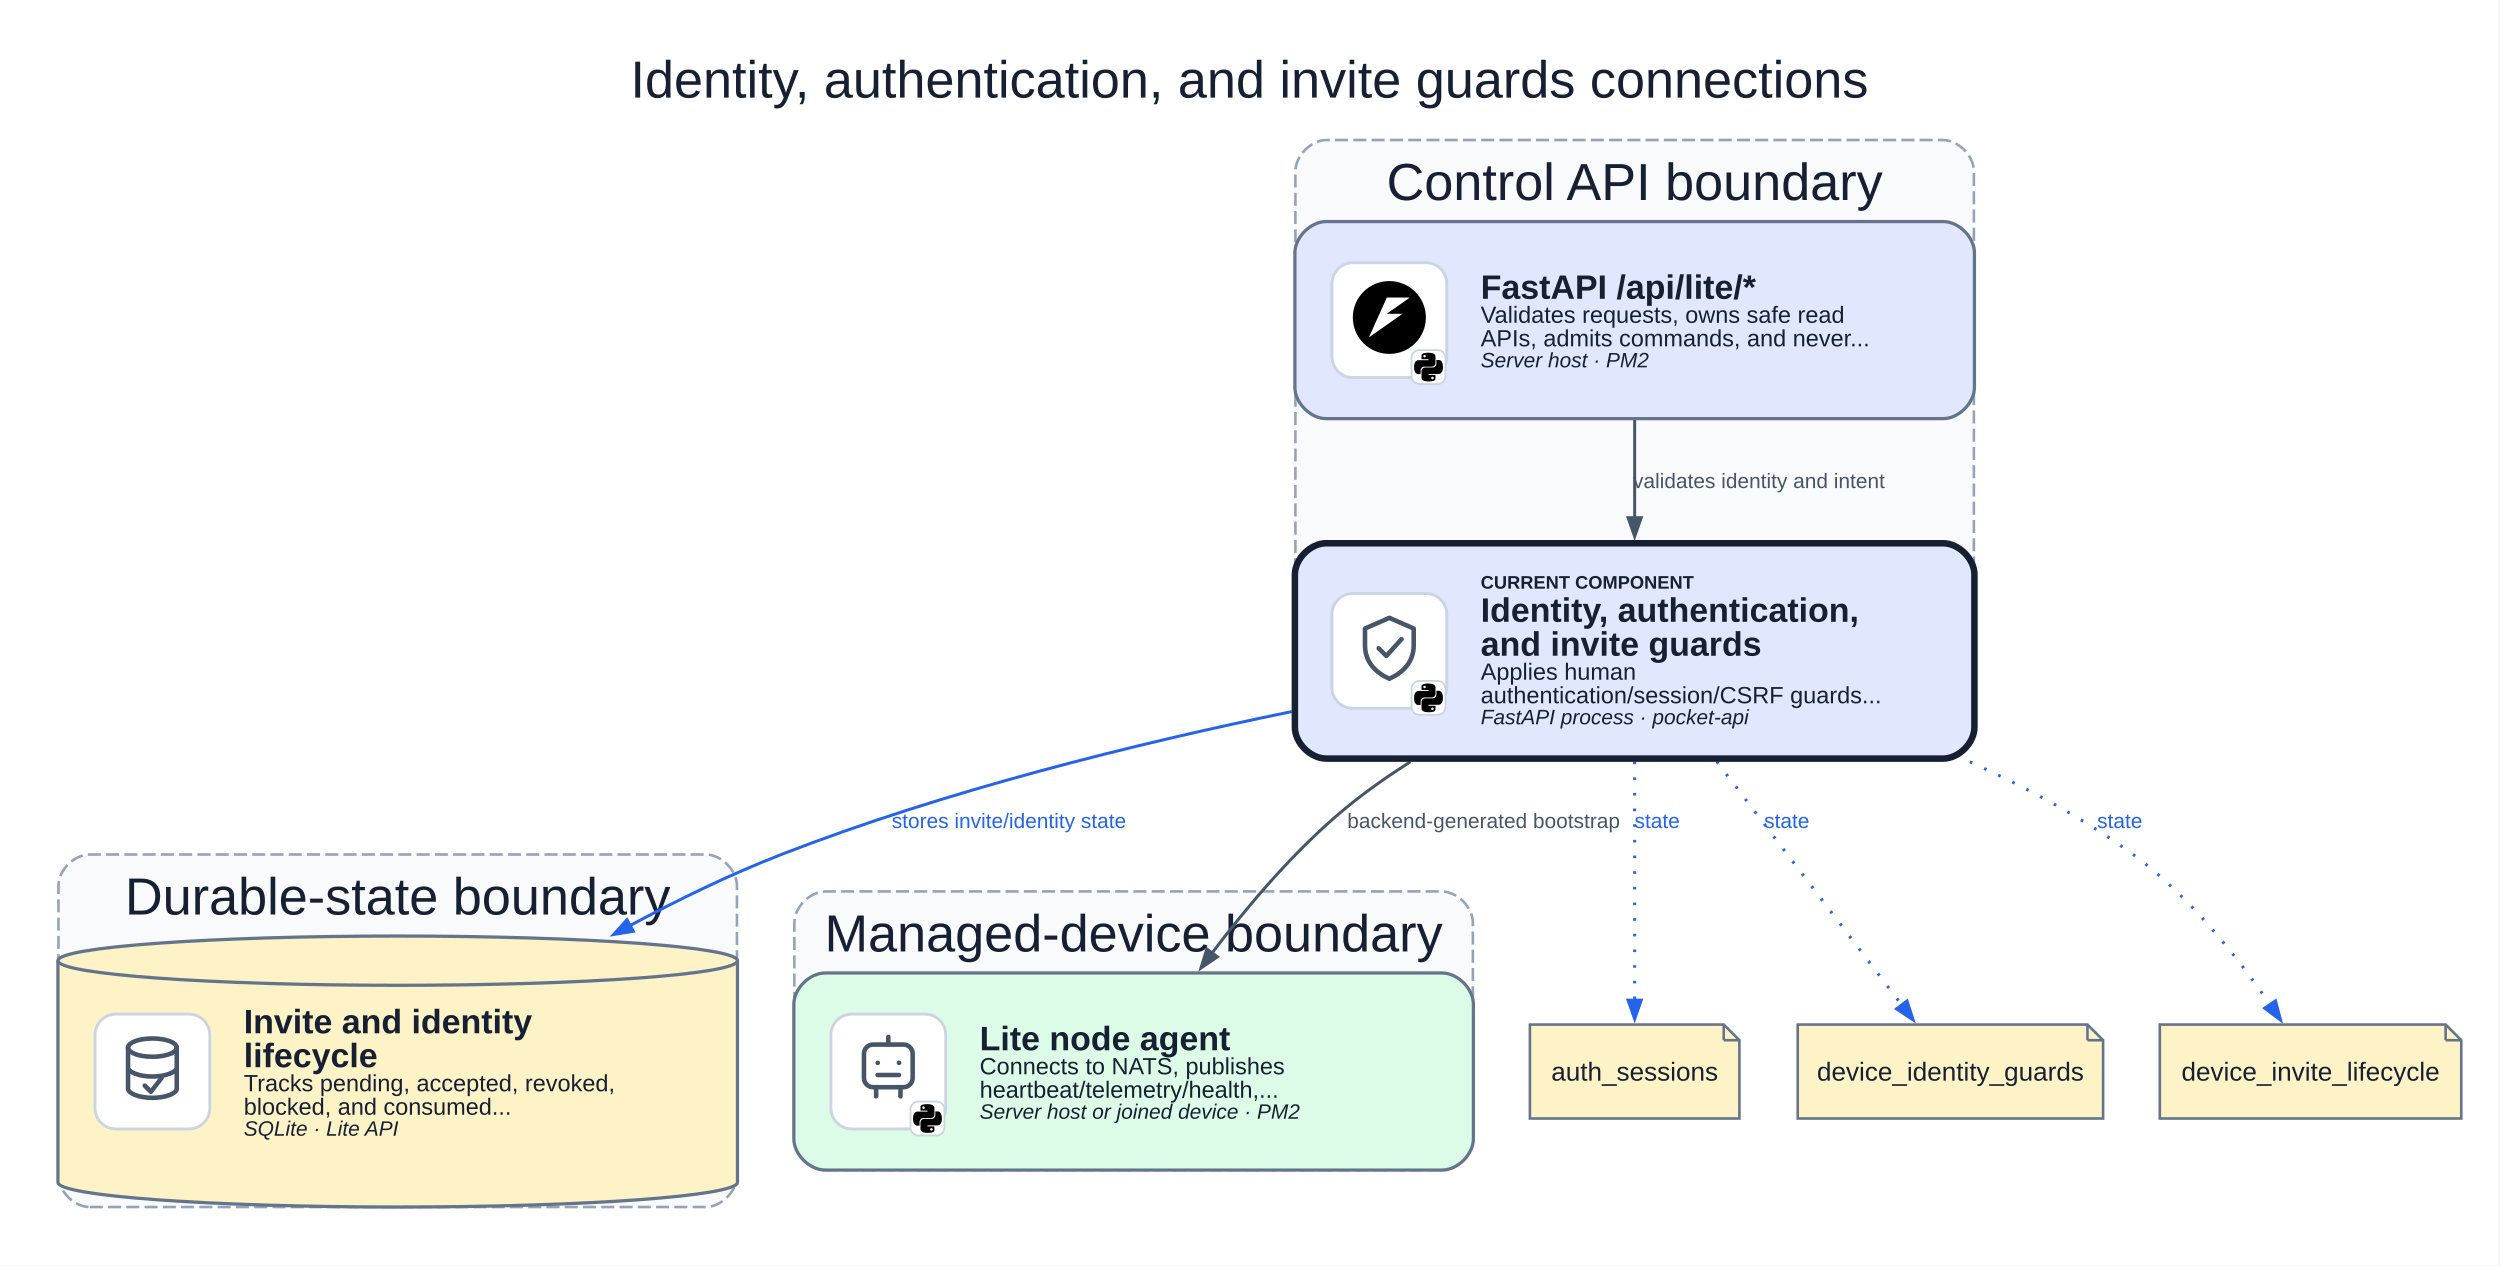
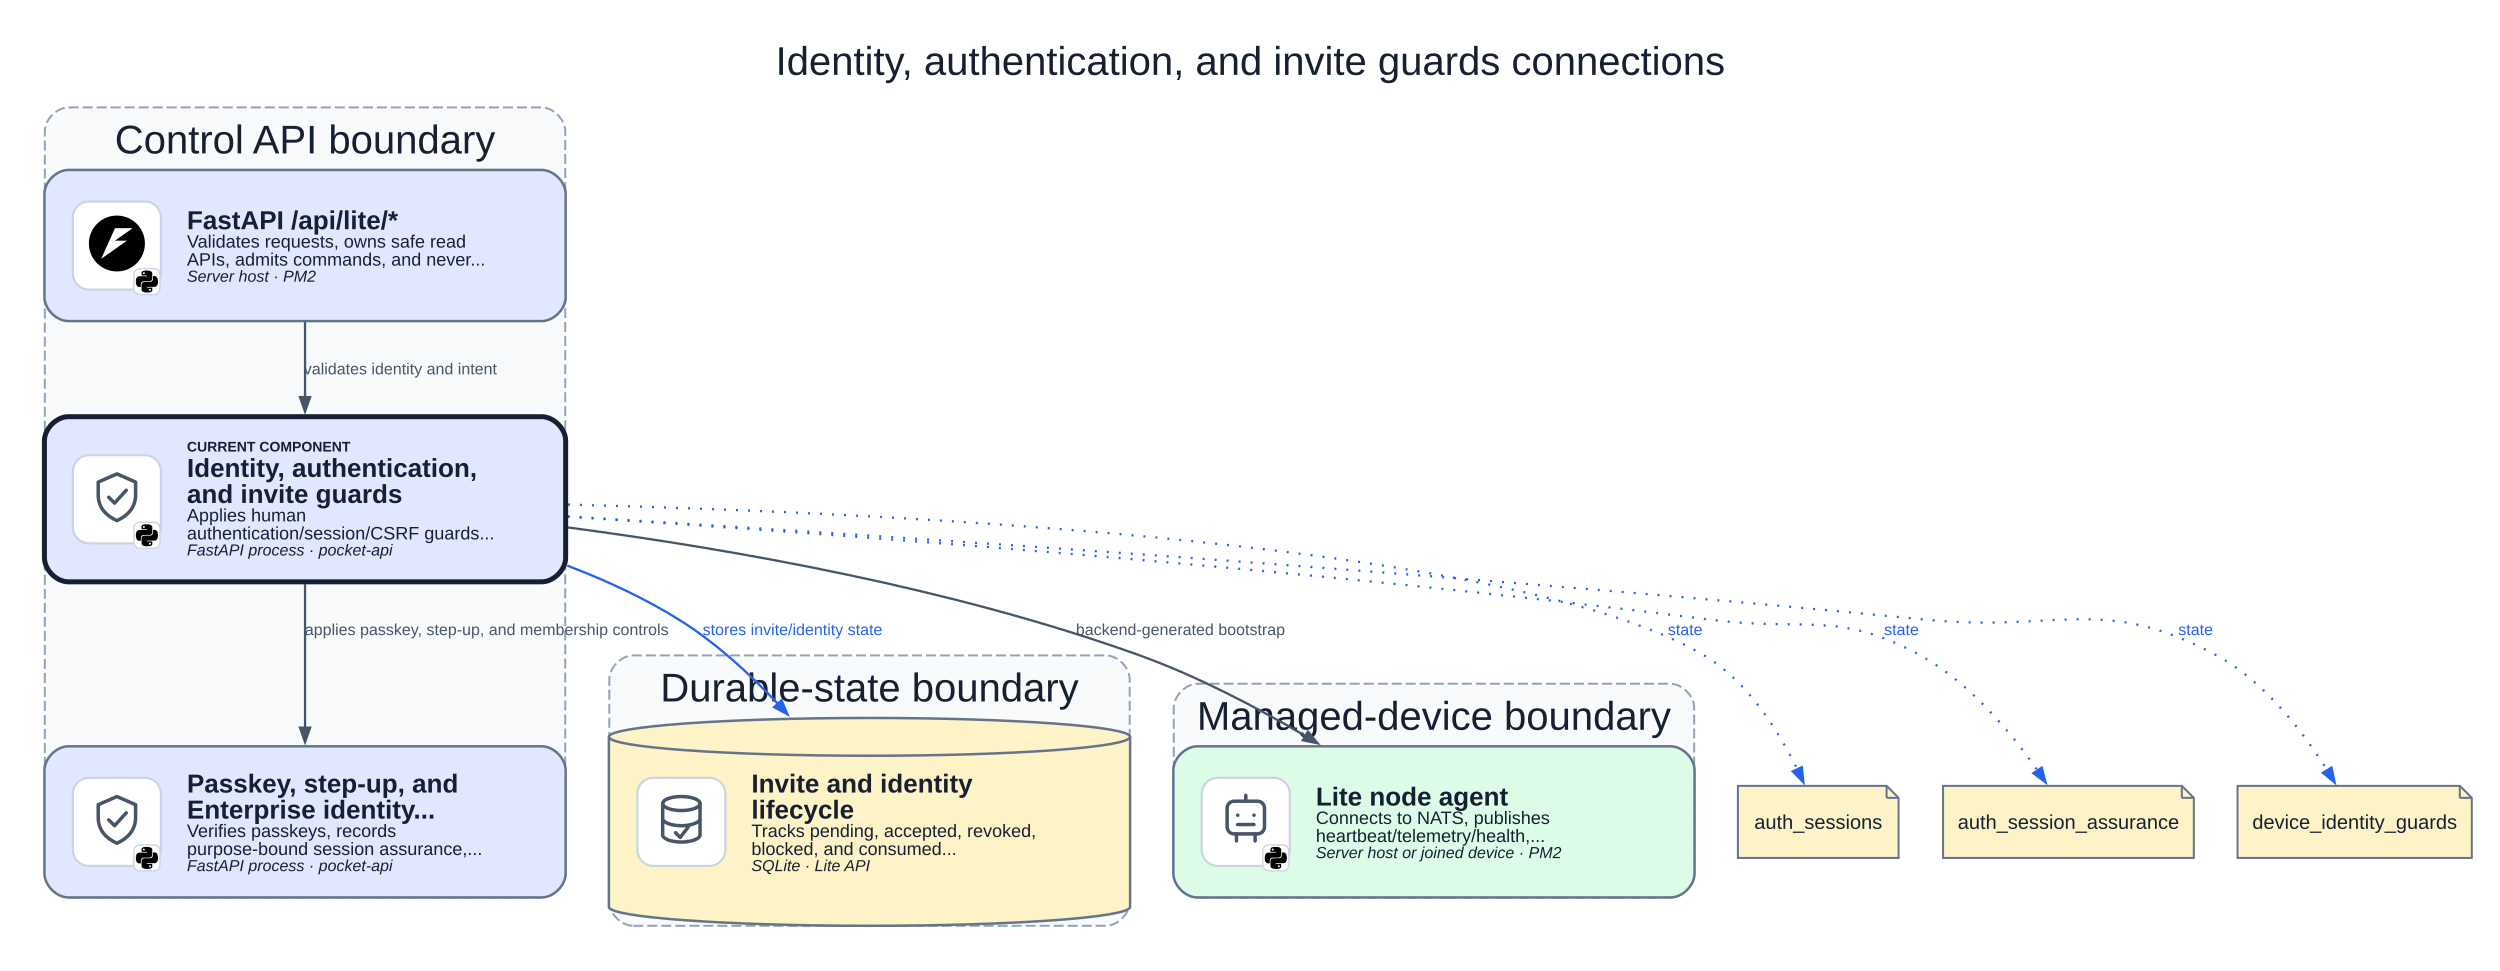
- <svg xmlns="http://www.w3.org/2000/svg" xmlns:xlink="http://www.w3.org/1999/xlink" id="pocketlab-component-api-guards-light" role="img" aria-labelledby="pocketlab-component-api-guards-light-title pocketlab-component-api-guards-light-desc" width="958.00" height="485.00" preserveAspectRatio="xMidYMid meet" focusable="false" viewBox="0.00 0.00 958.00 485.00">
+ <svg xmlns="http://www.w3.org/2000/svg" xmlns:xlink="http://www.w3.org/1999/xlink" id="pocketlab-component-api-guards-light" role="img" aria-labelledby="pocketlab-component-api-guards-light-title pocketlab-component-api-guards-light-desc" width="1249.00" height="485.00" preserveAspectRatio="xMidYMid meet" focusable="false" viewBox="0.00 0.00 1249.00 485.00">
  <defs class="pl-architecture-icon-symbols">
    <symbol id="pl-icon-brand-fastapi" viewBox="0 0 24 24" overflow="visible">
      <path d="M12 .039C5.373.038 0 5.393 0 11.999c-.001 6.607 5.372 11.963 12 11.963 6.628 0 12.001-5.356 12-11.963-0-6.606-5.373-11.96-12-11.96m-.829 5.415h7.55l-7.58 5.328h5.183L5.279 18.544q2.947-6.544 5.892-13.09" />
    </symbol>
    <symbol id="pl-icon-brand-python" viewBox="0 0 24 24" overflow="visible">
      <path d="M14.25.18l.9.2.73.26.59.3.45.32.34.34.25.34.16.33.1.3.04.26.02.2-.01.13V8.5l-.05.63-.13.55-.21.46-.26.38-.3.31-.33.25-.35.19-.35.14-.33.1-.3.07-.26.04-.21.02H8.77l-.69.05-.59.14-.5.22-.41.27-.33.32-.27.35-.2.36-.15.37-.1.35-.07.32-.04.27-.02.21v3.06H3.17l-.21-.03-.28-.07-.32-.12-.35-.18-.36-.26-.36-.36-.35-.46-.32-.59-.28-.73-.21-.88-.14-1.05-.05-1.23.06-1.22.16-1.04.24-.87.32-.71.36-.57.4-.44.42-.33.42-.24.4-.16.36-.1.32-.05.24-.01h.16l.06.01h8.16v-.83H6.18l-.01-2.75-.02-.37.05-.34.11-.31.17-.28.25-.26.31-.23.38-.2.44-.18.51-.15.58-.12.64-.1.71-.06.77-.04.84-.02 1.27.05zm-6.3 1.98l-.23.33-.08.41.08.41.23.34.33.22.41.09.41-.09.33-.22.23-.34.08-.41-.08-.41-.23-.33-.33-.22-.41-.09-.41.09zm13.09 3.95l.28.06.32.12.35.18.36.27.36.35.35.47.32.59.28.73.21.88.14 1.04.05 1.23-.06 1.23-.16 1.04-.24.86-.32.71-.36.57-.4.45-.42.33-.42.24-.4.16-.36.09-.32.05-.24.02-.16-.01h-8.22v.82h5.84l.01 2.76.02.36-.05.34-.11.31-.17.29-.25.25-.31.24-.38.2-.44.17-.51.15-.58.13-.64.09-.71.07-.77.04-.84.01-1.27-.04-1.07-.14-.9-.2-.73-.25-.59-.3-.45-.33-.34-.34-.25-.34-.16-.33-.1-.3-.04-.25-.02-.2.01-.13v-5.34l.05-.64.13-.54.21-.46.26-.38.3-.32.33-.24.35-.2.35-.14.33-.1.3-.06.26-.04.21-.02.13-.01h5.84l.69-.05.59-.14.5-.21.41-.28.33-.32.27-.35.2-.36.15-.36.1-.35.07-.32.04-.28.02-.21V6.07h2.09l.14.01zm-6.47 14.25l-.23.33-.08.41.08.41.23.33.33.23.41.08.41-.08.33-.23.23-.33.08-.41-.08-.41-.23-.33-.33-.23-.41-.08-.41.08z" />
    </symbol>
    <symbol id="pl-icon-semantic-agent" viewBox="0 0 48 48" overflow="visible">
      <g fill="none" stroke="#475569" stroke-width="3" stroke-linecap="round" stroke-linejoin="round">
        <rect x="8" y="8" width="32" height="28" rx="6" />
        <path d="M16 36v6M32 36v6M17 20h.1M31 20h.1M17 28h14M24 8V3" />
      </g>
    </symbol>
    <symbol id="pl-icon-semantic-api-guard" viewBox="0 0 48 48" overflow="visible">
      <g fill="none" stroke="#475569" stroke-width="3" stroke-linecap="round" stroke-linejoin="round">
        <path d="M24 4l16 7v11c0 11-7 18-16 22C15 40 8 33 8 22V11z" />
        <path d="M17 24l5 5 10-11" />
      </g>
    </symbol>
    <symbol id="pl-icon-semantic-durable-state" viewBox="0 0 48 48" overflow="visible">
      <g fill="none" stroke="#475569" stroke-width="3" stroke-linecap="round" stroke-linejoin="round">
        <ellipse cx="24" cy="10" rx="16" ry="6" />
        <path d="M8 10v27c0 3 7 6 16 6s16-3 16-6V10M8 23c0 3 7 6 16 6s16-3 16-6" />
        <path d="M19 35l4 4 7-9" />
      </g>
    </symbol>
  </defs>
  <g id="graph0" class="graph" transform="scale(1 1) rotate(0) translate(14.4 470.53)">
-     <polygon fill="#ffffff" stroke="none" points="-14.4,14.4 -14.4,-470.53 943.16,-470.53 943.16,14.4 -14.4,14.4" />
-     <text xml:space="preserve" text-anchor="middle" x="464.38" y="-433.13" font-family="Arial" font-size="20.00" fill="#172033">Identity, authentication, and invite guards connections</text>
+     <polygon fill="#ffffff" stroke="none" points="-14.4,14.4 -14.4,-470.53 1234.92,-470.53 1234.92,14.4 -14.4,14.4" />
+     <text xml:space="preserve" text-anchor="middle" x="610.26" y="-433.13" font-family="Arial" font-size="20.00" fill="#172033">Identity, authentication, and invite guards connections</text>
    <g id="clust1" class="cluster">
-       <path fill="#f8fafc" stroke="#94a3b8" stroke-dasharray="5,2" d="M494,-179.84C494,-179.84 730,-179.84 730,-179.84 736,-179.84 742,-185.84 742,-191.84 742,-191.84 742,-404.88 742,-404.88 742,-410.88 736,-416.88 730,-416.88 730,-416.88 494,-416.88 494,-416.88 488,-416.88 482,-410.88 482,-404.88 482,-404.88 482,-191.84 482,-191.84 482,-185.84 488,-179.84 494,-179.84" />
-       <text xml:space="preserve" text-anchor="middle" x="612" y="-393.88" font-family="Arial" font-size="20.00" fill="#172033">Control API boundary</text>
+       <path fill="#f8fafc" stroke="#94a3b8" stroke-dasharray="5,2" d="M20,-22.16C20,-22.16 256,-22.16 256,-22.16 262,-22.16 268,-28.16 268,-34.16 268,-34.16 268,-404.88 268,-404.88 268,-410.88 262,-416.88 256,-416.88 256,-416.88 20,-416.88 20,-416.88 14,-416.88 8,-410.88 8,-404.88 8,-404.88 8,-34.16 8,-34.16 8,-28.16 14,-22.16 20,-22.16" />
+       <text xml:space="preserve" text-anchor="middle" x="138" y="-393.88" font-family="Arial" font-size="20.00" fill="#172033">Control API boundary</text>
    </g>
    <g id="clust2" class="cluster">
-       <path fill="#f8fafc" stroke="#94a3b8" stroke-dasharray="5,2" d="M20,-8C20,-8 256,-8 256,-8 262,-8 268,-14 268,-20 268,-20 268,-131.09 268,-131.09 268,-137.09 262,-143.09 256,-143.09 256,-143.09 20,-143.09 20,-143.09 14,-143.09 8,-137.09 8,-131.09 8,-131.09 8,-20 8,-20 8,-14 14,-8 20,-8" />
-       <text xml:space="preserve" text-anchor="middle" x="138" y="-120.09" font-family="Arial" font-size="20.00" fill="#172033">Durable-state boundary</text>
+       <path fill="#f8fafc" stroke="#94a3b8" stroke-dasharray="5,2" d="M302,-8C302,-8 538,-8 538,-8 544,-8 550,-14 550,-20 550,-20 550,-131.09 550,-131.09 550,-137.09 544,-143.09 538,-143.09 538,-143.09 302,-143.09 302,-143.09 296,-143.09 290,-137.09 290,-131.09 290,-131.09 290,-20 290,-20 290,-14 296,-8 302,-8" />
+       <text xml:space="preserve" text-anchor="middle" x="420" y="-120.09" font-family="Arial" font-size="20.00" fill="#172033">Durable-state boundary</text>
    </g>
    <g id="clust3" class="cluster">
-       <path fill="#f8fafc" stroke="#94a3b8" stroke-dasharray="5,2" d="M302,-22.16C302,-22.16 538,-22.16 538,-22.16 544,-22.16 550,-28.16 550,-34.16 550,-34.16 550,-116.93 550,-116.93 550,-122.93 544,-128.93 538,-128.93 538,-128.93 302,-128.93 302,-128.93 296,-128.93 290,-122.93 290,-116.93 290,-116.93 290,-34.16 290,-34.16 290,-28.16 296,-22.16 302,-22.16" />
-       <text xml:space="preserve" text-anchor="middle" x="420" y="-105.93" font-family="Arial" font-size="20.00" fill="#172033">Managed-device boundary</text>
+       <path fill="#f8fafc" stroke="#94a3b8" stroke-dasharray="5,2" d="M584,-22.16C584,-22.16 820,-22.16 820,-22.16 826,-22.16 832,-28.16 832,-34.16 832,-34.16 832,-116.93 832,-116.93 832,-122.93 826,-128.93 820,-128.93 820,-128.93 584,-128.93 584,-128.93 578,-128.93 572,-122.93 572,-116.93 572,-116.93 572,-34.16 572,-34.16 572,-28.16 578,-22.16 584,-22.16" />
+       <text xml:space="preserve" text-anchor="middle" x="702" y="-105.93" font-family="Arial" font-size="20.00" fill="#172033">Managed-device boundary</text>
    </g>
    <g id="edge3" class="edge">
      <g id="a_edge3">
+         <a xlink:title="applies passkey, step-up, and membership controls (Python)">
+           <path fill="none" stroke="#475569" stroke-width="1.15" d="M138,-178.69C138,-156.65 138,-129.5 138,-106.82" />
+           <polygon fill="#475569" stroke="#475569" stroke-width="1.15" points="140.52,-106.98 138,-99.78 135.48,-106.98 140.52,-106.98" />
+         </a>
+       </g>
+       <text xml:space="preserve" text-anchor="middle" x="228.75" y="-153.24" font-family="Arial" font-size="8.00" fill="#475569">applies passkey, step-up, and membership controls</text>
+     </g>
+     <g id="edge4" class="edge">
+       <g id="a_edge4">
        <a xlink:title="stores invite/identity state (SQLite)">
-           <path fill="none" stroke="#2563eb" stroke-width="1.15" d="M480.58,-197.85C419.86,-185.38 347.52,-167.38 285,-143.09 265.51,-135.52 245.44,-125.77 226.63,-115.64" />
-           <polygon fill="#2563eb" stroke="#2563eb" stroke-width="1.15" points="228.27,-113.67 220.74,-112.43 225.86,-118.09 228.27,-113.67" />
-         </a>
-       </g>
-       <text xml:space="preserve" text-anchor="middle" x="372.23" y="-153.24" font-family="Arial" font-size="8.00" fill="#2563eb">stores invite/identity state</text>
+           <path fill="none" stroke="#2563eb" stroke-width="1.15" d="M269.02,-187.94C288.52,-180.53 307.82,-171.58 325,-160.84 342.94,-149.63 359.81,-134.25 374.22,-118.91" />
+           <polygon fill="#2563eb" stroke="#2563eb" stroke-width="1.15" points="376.05,-120.65 379.06,-113.64 372.33,-117.24 376.05,-120.65" />
+         </a>
+       </g>
+       <text xml:space="preserve" text-anchor="middle" x="381.53" y="-153.24" font-family="Arial" font-size="8.00" fill="#2563eb">stores invite/identity state</text>
    </g>
    <g id="edge2" class="edge">
      <g id="a_edge2">
        <a xlink:title="backend-generated bootstrap (Shell artifact)">
-           <path fill="none" stroke="#475569" stroke-width="1.15" d="M526.03,-178.6C517.34,-173.09 508.9,-167.15 501.25,-160.84 481.89,-144.87 463.9,-123.71 449.78,-104.96" />
-           <polygon fill="#475569" stroke="#475569" stroke-width="1.15" points="452.11,-103.87 445.8,-99.58 448.06,-106.87 452.11,-103.87" />
-         </a>
-       </g>
-       <text xml:space="preserve" text-anchor="middle" x="554.12" y="-153.24" font-family="Arial" font-size="8.00" fill="#475569">backend-generated bootstrap</text>
-     </g>
-     <g id="edge4" class="edge">
-       <path fill="none" stroke="#2563eb" stroke-width="1.15" stroke-dasharray="1,5" d="M612,-178.69C612,-149.78 612,-112.05 612,-87.18" />
-       <polygon fill="#2563eb" stroke="#2563eb" stroke-width="1.15" points="614.52,-87.27 612,-80.07 609.48,-87.27 614.52,-87.27" />
-       <text xml:space="preserve" text-anchor="middle" x="620.62" y="-153.24" font-family="Arial" font-size="8.00" fill="#2563eb">state</text>
+           <path fill="none" stroke="#475569" stroke-width="1.15" d="M269.09,-207.04C352.71,-196.02 462.37,-176.5 555,-143.09 583.41,-132.84 612.84,-117.48 637.82,-102.81" />
+           <polygon fill="#475569" stroke="#475569" stroke-width="1.15" points="639.04,-105.02 643.93,-99.17 636.46,-100.69 639.04,-105.02" />
+         </a>
+       </g>
+       <text xml:space="preserve" text-anchor="middle" x="575.35" y="-153.24" font-family="Arial" font-size="8.00" fill="#475569">backend-generated bootstrap</text>
    </g>
    <g id="edge5" class="edge">
-       <path fill="none" stroke="#2563eb" stroke-width="1.15" stroke-dasharray="1,5" d="M643.48,-178.69C666.04,-149.01 695.65,-110.05 714.51,-85.24" />
-       <polygon fill="#2563eb" stroke="#2563eb" stroke-width="1.15" points="716.36,-86.97 718.71,-79.71 712.35,-83.92 716.36,-86.97" />
-       <text xml:space="preserve" text-anchor="middle" x="670.29" y="-153.24" font-family="Arial" font-size="8.00" fill="#2563eb">state</text>
+       <path fill="none" stroke="#2563eb" stroke-width="1.15" stroke-dasharray="1,5" d="M269.35,-218.44C444.71,-214.06 744.03,-198.44 837,-143.09 858.83,-130.09 874.33,-105.1 883.6,-86.08" />
+       <polygon fill="#2563eb" stroke="#2563eb" stroke-width="1.15" points="885.83,-87.25 886.58,-79.66 881.26,-85.13 885.83,-87.25" />
+       <text xml:space="preserve" text-anchor="middle" x="827.51" y="-153.24" font-family="Arial" font-size="8.00" fill="#2563eb">state</text>
    </g>
    <g id="edge6" class="edge">
-       <path fill="none" stroke="#2563eb" stroke-width="1.15" stroke-dasharray="1,5" d="M740.48,-178.6C762.36,-168.7 784.1,-156.91 803,-143.09 824.45,-127.41 843.22,-103.49 855.57,-85.49" />
-       <polygon fill="#2563eb" stroke="#2563eb" stroke-width="1.15" points="857.58,-87.02 859.5,-79.63 853.4,-84.21 857.58,-87.02" />
-       <text xml:space="preserve" text-anchor="middle" x="797.89" y="-153.24" font-family="Arial" font-size="8.00" fill="#2563eb">state</text>
+       <path fill="none" stroke="#2563eb" stroke-width="1.15" stroke-dasharray="1,5" d="M269.21,-212.38C410.69,-203.28 642.34,-186.12 841,-160.84 887.52,-154.92 903.93,-165.71 945,-143.09 969.68,-129.5 990.39,-104.48 1003.56,-85.61" />
+       <polygon fill="#2563eb" stroke="#2563eb" stroke-width="1.15" points="1005.65,-87.02 1007.59,-79.64 1001.47,-84.2 1005.65,-87.02" />
+       <text xml:space="preserve" text-anchor="middle" x="935.58" y="-153.24" font-family="Arial" font-size="8.00" fill="#2563eb">state</text>
+     </g>
+     <g id="edge7" class="edge">
+       <path fill="none" stroke="#2563eb" stroke-width="1.15" stroke-dasharray="1,5" d="M269.15,-212.53C429.66,-202.8 709.62,-184.32 949,-160.84 1013.18,-154.54 1036.33,-173.86 1093,-143.09 1117.17,-129.96 1136.41,-104.64 1148.37,-85.56" />
+       <polygon fill="#2563eb" stroke="#2563eb" stroke-width="1.15" points="1150.43,-87.03 1151.99,-79.57 1146.11,-84.43 1150.43,-87.03" />
+       <text xml:space="preserve" text-anchor="middle" x="1082.54" y="-153.24" font-family="Arial" font-size="8.00" fill="#2563eb">state</text>
    </g>
    <g id="edge1" class="edge">
      <g id="a_edge1">
        <a xlink:title="validates identity and intent (Python)">
-           <path fill="none" stroke="#475569" stroke-width="1.15" d="M612,-309.77C612,-297.87 612,-284.48 612,-271.82" />
-           <polygon fill="#475569" stroke="#475569" stroke-width="1.15" points="614.52,-272.14 612,-264.94 609.48,-272.14 614.52,-272.14" />
-         </a>
-       </g>
-       <text xml:space="preserve" text-anchor="middle" x="659.62" y="-283.51" font-family="Arial" font-size="8.00" fill="#475569">validates identity and intent</text>
+           <path fill="none" stroke="#475569" stroke-width="1.15" d="M138,-309.77C138,-297.87 138,-284.48 138,-271.82" />
+           <polygon fill="#475569" stroke="#475569" stroke-width="1.15" points="140.52,-272.14 138,-264.94 135.48,-272.14 140.52,-272.14" />
+         </a>
+       </g>
+       <text xml:space="preserve" text-anchor="middle" x="185.62" y="-283.51" font-family="Arial" font-size="8.00" fill="#475569">validates identity and intent</text>
    </g>
    <g id="node1" class="node">
      <g id="a_node1">
        <a xlink:href="../../../../generated/production/architecture/components/api-guards/" xlink:title="Identity, authentication, and invite guards. Applies human authentication/session/CSRF guards plus device identity, duplicate, protected-host, and fail-closed invite/bootstrap acceptance guards." target="_top">
-           <path fill="#e0e7ff" stroke="#172033" stroke-width="2.5" d="M730.2,-262.36C730.2,-262.36 493.8,-262.36 493.8,-262.36 487.8,-262.36 481.8,-256.36 481.8,-250.36 481.8,-250.36 481.8,-191.84 481.8,-191.84 481.8,-185.84 487.8,-179.84 493.8,-179.84 493.8,-179.84 730.2,-179.84 730.2,-179.84 736.2,-179.84 742.2,-185.84 742.2,-191.84 742.2,-191.84 742.2,-250.36 742.2,-250.36 742.2,-256.36 736.2,-262.36 730.2,-262.36" />
+           <path fill="#e0e7ff" stroke="#172033" stroke-width="2.5" d="M256.2,-262.36C256.2,-262.36 19.8,-262.36 19.8,-262.36 13.8,-262.36 7.8,-256.36 7.8,-250.36 7.8,-250.36 7.8,-191.84 7.8,-191.84 7.8,-185.84 13.8,-179.84 19.8,-179.84 19.8,-179.84 256.2,-179.84 256.2,-179.84 262.2,-179.84 268.2,-185.84 268.2,-191.84 268.2,-191.84 268.2,-250.36 268.2,-250.36 268.2,-256.36 262.2,-262.36 256.2,-262.36" />
          <g id="a_node1_0">
-             <g class="pl-node-icon" data-component="api-guards" data-icon-cell="489.00,-256.60,58.00,71.00" data-icon-tile="496.00,-243.10,44.00,44.00" aria-hidden="true">
-               <rect class="pl-node-icon__tile" x="496.00" y="-243.10" width="44.00" height="44.00" rx="8" fill="#ffffff" stroke="#cbd5e1" stroke-width="1.1" />
-               <use class="pl-node-icon__primary" href="#pl-icon-semantic-api-guard" x="504.00" y="-236.10" width="28.00" height="28.00" preserveAspectRatio="xMidYMid meet" aria-hidden="true" />
-               <rect class="pl-node-icon__badge-tile" x="526.50" y="-209.60" width="13.00" height="13.00" rx="3" fill="#ffffff" stroke="#cbd5e1" stroke-width="0.7" />
-               <use class="pl-node-icon__badge" href="#pl-icon-brand-python" x="527.50" y="-208.60" width="11.00" height="11.00" preserveAspectRatio="xMidYMid meet" aria-hidden="true" />
-             </g>
-           </g>
-           <text xml:space="preserve" text-anchor="start" x="553" y="-244.95" font-family="Arial" font-weight="bold" font-size="7.00" fill="#172033">CURRENT COMPONENT</text>
-           <text xml:space="preserve" text-anchor="start" x="553" y="-232.25" font-family="Arial" font-weight="bold" font-size="13.00" fill="#172033">Identity, authentication,</text>
-           <text xml:space="preserve" text-anchor="start" x="553" y="-219.25" font-family="Arial" font-weight="bold" font-size="13.00" fill="#172033">and invite guards</text>
-           <text xml:space="preserve" text-anchor="start" x="553" y="-210.05" font-family="Arial" font-size="9.00" fill="#172033">Applies human</text>
-           <text xml:space="preserve" text-anchor="start" x="553" y="-201.05" font-family="Arial" font-size="9.00" fill="#172033">authentication/session/CSRF guards...</text>
-           <text xml:space="preserve" text-anchor="start" x="553" y="-193" font-family="Arial" font-style="italic" font-size="8.00" fill="#172033">FastAPI process · pocket-api</text>
+             <g class="pl-node-icon" data-component="api-guards" data-icon-cell="15.00,-256.60,58.00,71.00" data-icon-tile="22.00,-243.10,44.00,44.00" aria-hidden="true">
+               <rect class="pl-node-icon__tile" x="22.00" y="-243.10" width="44.00" height="44.00" rx="8" fill="#ffffff" stroke="#cbd5e1" stroke-width="1.1" />
+               <use class="pl-node-icon__primary" href="#pl-icon-semantic-api-guard" x="30.00" y="-236.10" width="28.00" height="28.00" preserveAspectRatio="xMidYMid meet" aria-hidden="true" />
+               <rect class="pl-node-icon__badge-tile" x="52.50" y="-209.60" width="13.00" height="13.00" rx="3" fill="#ffffff" stroke="#cbd5e1" stroke-width="0.7" />
+               <use class="pl-node-icon__badge" href="#pl-icon-brand-python" x="53.50" y="-208.60" width="11.00" height="11.00" preserveAspectRatio="xMidYMid meet" aria-hidden="true" />
+             </g>
+           </g>
+           <text xml:space="preserve" text-anchor="start" x="79" y="-244.95" font-family="Arial" font-weight="bold" font-size="7.00" fill="#172033">CURRENT COMPONENT</text>
+           <text xml:space="preserve" text-anchor="start" x="79" y="-232.25" font-family="Arial" font-weight="bold" font-size="13.00" fill="#172033">Identity, authentication,</text>
+           <text xml:space="preserve" text-anchor="start" x="79" y="-219.25" font-family="Arial" font-weight="bold" font-size="13.00" fill="#172033">and invite guards</text>
+           <text xml:space="preserve" text-anchor="start" x="79" y="-210.05" font-family="Arial" font-size="9.00" fill="#172033">Applies human</text>
+           <text xml:space="preserve" text-anchor="start" x="79" y="-201.05" font-family="Arial" font-size="9.00" fill="#172033">authentication/session/CSRF guards...</text>
+           <text xml:space="preserve" text-anchor="start" x="79" y="-193" font-family="Arial" font-style="italic" font-size="8.00" fill="#172033">FastAPI process · pocket-api</text>
        </a>
      </g>
    </g>
    <g id="node2" class="node">
      <g id="a_node2">
-         <a xlink:href="../../../../generated/production/architecture/components/lite-api/" xlink:title="FastAPI /api/lite/*. Validates requests, owns safe read APIs, admits commands, and never delegates browser execution directly to NATS or shell." target="_top">
-           <path fill="#e0e7ff" stroke="#64748b" stroke-width="1.25" d="M730.2,-385.63C730.2,-385.63 493.8,-385.63 493.8,-385.63 487.8,-385.63 481.8,-379.63 481.8,-373.63 481.8,-373.63 481.8,-322.11 481.8,-322.11 481.8,-316.11 487.8,-310.11 493.8,-310.11 493.8,-310.11 730.2,-310.11 730.2,-310.11 736.2,-310.11 742.2,-316.11 742.2,-322.11 742.2,-322.11 742.2,-373.63 742.2,-373.63 742.2,-379.63 736.2,-385.63 730.2,-385.63" />
+         <a xlink:href="../../../../generated/production/architecture/components/identity-access-controls/" xlink:title="Passkey, step-up, and Enterprise identity controls. Verifies passkeys, records purpose-bound session assurance, and resolves server-owned Enterprise memberships and final-Owner protection; it does not create a browser-held authority." target="_top">
+           <path fill="#e0e7ff" stroke="#64748b" stroke-width="1.25" d="M256.2,-97.68C256.2,-97.68 19.8,-97.68 19.8,-97.68 13.8,-97.68 7.8,-91.68 7.8,-85.68 7.8,-85.68 7.8,-34.16 7.8,-34.16 7.8,-28.16 13.8,-22.16 19.8,-22.16 19.8,-22.16 256.2,-22.16 256.2,-22.16 262.2,-22.16 268.2,-28.16 268.2,-34.16 268.2,-34.16 268.2,-85.68 268.2,-85.68 268.2,-91.68 262.2,-97.68 256.2,-97.68" />
          <g id="a_node2_1">
-             <g class="pl-node-icon" data-component="lite-api" data-icon-cell="489.00,-379.87,58.00,64.00" data-icon-tile="496.00,-369.87,44.00,44.00" aria-hidden="true">
-               <rect class="pl-node-icon__tile" x="496.00" y="-369.87" width="44.00" height="44.00" rx="8" fill="#ffffff" stroke="#cbd5e1" stroke-width="1.1" />
-               <use class="pl-node-icon__primary" href="#pl-icon-brand-fastapi" x="504.00" y="-362.87" width="28.00" height="28.00" preserveAspectRatio="xMidYMid meet" aria-hidden="true" />
-               <rect class="pl-node-icon__badge-tile" x="526.50" y="-336.37" width="13.00" height="13.00" rx="3" fill="#ffffff" stroke="#cbd5e1" stroke-width="0.7" />
-               <use class="pl-node-icon__badge" href="#pl-icon-brand-python" x="527.50" y="-335.37" width="11.00" height="11.00" preserveAspectRatio="xMidYMid meet" aria-hidden="true" />
-             </g>
-           </g>
-           <text xml:space="preserve" text-anchor="start" x="553" y="-356.02" font-family="Arial" font-weight="bold" font-size="13.00" fill="#172033">FastAPI /api/lite/*</text>
-           <text xml:space="preserve" text-anchor="start" x="553" y="-346.82" font-family="Arial" font-size="9.00" fill="#172033">Validates requests, owns safe read</text>
-           <text xml:space="preserve" text-anchor="start" x="553" y="-337.82" font-family="Arial" font-size="9.00" fill="#172033">APIs, admits commands, and never...</text>
-           <text xml:space="preserve" text-anchor="start" x="553" y="-329.77" font-family="Arial" font-style="italic" font-size="8.00" fill="#172033">Server host · PM2</text>
+             <g class="pl-node-icon" data-component="identity-access-controls" data-icon-cell="15.00,-91.92,58.00,64.00" data-icon-tile="22.00,-81.92,44.00,44.00" aria-hidden="true">
+               <rect class="pl-node-icon__tile" x="22.00" y="-81.92" width="44.00" height="44.00" rx="8" fill="#ffffff" stroke="#cbd5e1" stroke-width="1.1" />
+               <use class="pl-node-icon__primary" href="#pl-icon-semantic-api-guard" x="30.00" y="-74.92" width="28.00" height="28.00" preserveAspectRatio="xMidYMid meet" aria-hidden="true" />
+               <rect class="pl-node-icon__badge-tile" x="52.50" y="-48.42" width="13.00" height="13.00" rx="3" fill="#ffffff" stroke="#cbd5e1" stroke-width="0.7" />
+               <use class="pl-node-icon__badge" href="#pl-icon-brand-python" x="53.50" y="-47.42" width="11.00" height="11.00" preserveAspectRatio="xMidYMid meet" aria-hidden="true" />
+             </g>
+           </g>
+           <text xml:space="preserve" text-anchor="start" x="79" y="-74.57" font-family="Arial" font-weight="bold" font-size="13.00" fill="#172033">Passkey, step-up, and</text>
+           <text xml:space="preserve" text-anchor="start" x="79" y="-61.57" font-family="Arial" font-weight="bold" font-size="13.00" fill="#172033">Enterprise identity...</text>
+           <text xml:space="preserve" text-anchor="start" x="79" y="-52.37" font-family="Arial" font-size="9.00" fill="#172033">Verifies passkeys, records</text>
+           <text xml:space="preserve" text-anchor="start" x="79" y="-43.37" font-family="Arial" font-size="9.00" fill="#172033">purpose-bound session assurance,...</text>
+           <text xml:space="preserve" text-anchor="start" x="79" y="-35.32" font-family="Arial" font-style="italic" font-size="8.00" fill="#172033">FastAPI process · pocket-api</text>
        </a>
      </g>
    </g>
    <g id="node3" class="node">
      <g id="a_node3">
-         <a xlink:href="../../../../generated/production/architecture/components/invite-state/" xlink:title="Invite and identity lifecycle. Tracks pending, accepted, revoked, blocked, and consumed invite/identity state with duplicate and mismatch guards." target="_top">
-           <path fill="#fef3c7" stroke="#64748b" stroke-width="1.25" d="M268.2,-102.4C268.2,-107.61 209.84,-111.84 138,-111.84 66.16,-111.84 7.8,-107.61 7.8,-102.4 7.8,-102.4 7.8,-17.44 7.8,-17.44 7.8,-12.23 66.16,-8 138,-8 209.84,-8 268.2,-12.23 268.2,-17.44 268.2,-17.44 268.2,-102.4 268.2,-102.4" />
-           <path fill="none" stroke="#64748b" stroke-width="1.25" d="M268.2,-102.4C268.2,-97.19 209.84,-92.96 138,-92.96 66.16,-92.96 7.8,-97.19 7.8,-102.4" />
+         <a xlink:href="../../../../generated/production/architecture/components/lite-api/" xlink:title="FastAPI /api/lite/*. Validates requests, owns safe read APIs, admits commands, and never delegates browser execution directly to NATS or shell." target="_top">
+           <path fill="#e0e7ff" stroke="#64748b" stroke-width="1.25" d="M256.2,-385.63C256.2,-385.63 19.8,-385.63 19.8,-385.63 13.8,-385.63 7.8,-379.63 7.8,-373.63 7.8,-373.63 7.8,-322.11 7.8,-322.11 7.8,-316.11 13.8,-310.11 19.8,-310.11 19.8,-310.11 256.2,-310.11 256.2,-310.11 262.2,-310.11 268.2,-316.11 268.2,-322.11 268.2,-322.11 268.2,-373.63 268.2,-373.63 268.2,-379.63 262.2,-385.63 256.2,-385.63" />
          <g id="a_node3_2">
-             <g class="pl-node-icon" data-component="invite-state" data-icon-cell="15.00,-91.92,58.00,64.00" data-icon-tile="22.00,-81.92,44.00,44.00" aria-hidden="true">
-               <rect class="pl-node-icon__tile" x="22.00" y="-81.92" width="44.00" height="44.00" rx="8" fill="#ffffff" stroke="#cbd5e1" stroke-width="1.1" />
-               <use class="pl-node-icon__primary" href="#pl-icon-semantic-durable-state" x="30.00" y="-74.92" width="28.00" height="28.00" preserveAspectRatio="xMidYMid meet" aria-hidden="true" />
-             </g>
-           </g>
-           <text xml:space="preserve" text-anchor="start" x="79" y="-74.57" font-family="Arial" font-weight="bold" font-size="13.00" fill="#172033">Invite and identity</text>
-           <text xml:space="preserve" text-anchor="start" x="79" y="-61.57" font-family="Arial" font-weight="bold" font-size="13.00" fill="#172033">lifecycle</text>
-           <text xml:space="preserve" text-anchor="start" x="79" y="-52.37" font-family="Arial" font-size="9.00" fill="#172033">Tracks pending, accepted, revoked,</text>
-           <text xml:space="preserve" text-anchor="start" x="79" y="-43.37" font-family="Arial" font-size="9.00" fill="#172033">blocked, and consumed...</text>
-           <text xml:space="preserve" text-anchor="start" x="79" y="-35.32" font-family="Arial" font-style="italic" font-size="8.00" fill="#172033">SQLite · Lite API</text>
+             <g class="pl-node-icon" data-component="lite-api" data-icon-cell="15.00,-379.87,58.00,64.00" data-icon-tile="22.00,-369.87,44.00,44.00" aria-hidden="true">
+               <rect class="pl-node-icon__tile" x="22.00" y="-369.87" width="44.00" height="44.00" rx="8" fill="#ffffff" stroke="#cbd5e1" stroke-width="1.1" />
+               <use class="pl-node-icon__primary" href="#pl-icon-brand-fastapi" x="30.00" y="-362.87" width="28.00" height="28.00" preserveAspectRatio="xMidYMid meet" aria-hidden="true" />
+               <rect class="pl-node-icon__badge-tile" x="52.50" y="-336.37" width="13.00" height="13.00" rx="3" fill="#ffffff" stroke="#cbd5e1" stroke-width="0.7" />
+               <use class="pl-node-icon__badge" href="#pl-icon-brand-python" x="53.50" y="-335.37" width="11.00" height="11.00" preserveAspectRatio="xMidYMid meet" aria-hidden="true" />
+             </g>
+           </g>
+           <text xml:space="preserve" text-anchor="start" x="79" y="-356.02" font-family="Arial" font-weight="bold" font-size="13.00" fill="#172033">FastAPI /api/lite/*</text>
+           <text xml:space="preserve" text-anchor="start" x="79" y="-346.82" font-family="Arial" font-size="9.00" fill="#172033">Validates requests, owns safe read</text>
+           <text xml:space="preserve" text-anchor="start" x="79" y="-337.82" font-family="Arial" font-size="9.00" fill="#172033">APIs, admits commands, and never...</text>
+           <text xml:space="preserve" text-anchor="start" x="79" y="-329.77" font-family="Arial" font-style="italic" font-size="8.00" fill="#172033">Server host · PM2</text>
        </a>
      </g>
    </g>
    <g id="node4" class="node">
      <g id="a_node4">
-         <a xlink:href="../../../../generated/production/architecture/components/node-agent/" xlink:title="Lite node agent. Connects to NATS, publishes heartbeat/telemetry/health, handles device commands, and reconnects after outages." target="_top">
-           <path fill="#dcfce7" stroke="#64748b" stroke-width="1.25" d="M538.2,-97.68C538.2,-97.68 301.8,-97.68 301.8,-97.68 295.8,-97.68 289.8,-91.68 289.8,-85.68 289.8,-85.68 289.8,-34.16 289.8,-34.16 289.8,-28.16 295.8,-22.16 301.8,-22.16 301.8,-22.16 538.2,-22.16 538.2,-22.16 544.2,-22.16 550.2,-28.16 550.2,-34.16 550.2,-34.16 550.2,-85.68 550.2,-85.68 550.2,-91.68 544.2,-97.68 538.2,-97.68" />
+         <a xlink:href="../../../../generated/production/architecture/components/invite-state/" xlink:title="Invite and identity lifecycle. Tracks pending, accepted, revoked, blocked, and consumed invite/identity state with duplicate and mismatch guards." target="_top">
+           <path fill="#fef3c7" stroke="#64748b" stroke-width="1.25" d="M550.2,-102.4C550.2,-107.61 491.84,-111.84 420,-111.84 348.16,-111.84 289.8,-107.61 289.8,-102.4 289.8,-102.4 289.8,-17.44 289.8,-17.44 289.8,-12.23 348.16,-8 420,-8 491.84,-8 550.2,-12.23 550.2,-17.44 550.2,-17.44 550.2,-102.4 550.2,-102.4" />
+           <path fill="none" stroke="#64748b" stroke-width="1.25" d="M550.2,-102.4C550.2,-97.19 491.84,-92.96 420,-92.96 348.16,-92.96 289.8,-97.19 289.8,-102.4" />
          <g id="a_node4_3">
-             <g class="pl-node-icon" data-component="node-agent" data-icon-cell="297.00,-91.92,58.00,64.00" data-icon-tile="304.00,-81.92,44.00,44.00" aria-hidden="true">
+             <g class="pl-node-icon" data-component="invite-state" data-icon-cell="297.00,-91.92,58.00,64.00" data-icon-tile="304.00,-81.92,44.00,44.00" aria-hidden="true">
              <rect class="pl-node-icon__tile" x="304.00" y="-81.92" width="44.00" height="44.00" rx="8" fill="#ffffff" stroke="#cbd5e1" stroke-width="1.1" />
-               <use class="pl-node-icon__primary" href="#pl-icon-semantic-agent" x="312.00" y="-74.92" width="28.00" height="28.00" preserveAspectRatio="xMidYMid meet" aria-hidden="true" />
-               <rect class="pl-node-icon__badge-tile" x="334.50" y="-48.42" width="13.00" height="13.00" rx="3" fill="#ffffff" stroke="#cbd5e1" stroke-width="0.7" />
-               <use class="pl-node-icon__badge" href="#pl-icon-brand-python" x="335.50" y="-47.42" width="11.00" height="11.00" preserveAspectRatio="xMidYMid meet" aria-hidden="true" />
-             </g>
-           </g>
-           <text xml:space="preserve" text-anchor="start" x="361" y="-68.07" font-family="Arial" font-weight="bold" font-size="13.00" fill="#172033">Lite node agent</text>
-           <text xml:space="preserve" text-anchor="start" x="361" y="-58.87" font-family="Arial" font-size="9.00" fill="#172033">Connects to NATS, publishes</text>
-           <text xml:space="preserve" text-anchor="start" x="361" y="-49.87" font-family="Arial" font-size="9.00" fill="#172033">heartbeat/telemetry/health,...</text>
-           <text xml:space="preserve" text-anchor="start" x="361" y="-41.82" font-family="Arial" font-style="italic" font-size="8.00" fill="#172033">Server host or joined device · PM2</text>
+               <use class="pl-node-icon__primary" href="#pl-icon-semantic-durable-state" x="312.00" y="-74.92" width="28.00" height="28.00" preserveAspectRatio="xMidYMid meet" aria-hidden="true" />
+             </g>
+           </g>
+           <text xml:space="preserve" text-anchor="start" x="361" y="-74.57" font-family="Arial" font-weight="bold" font-size="13.00" fill="#172033">Invite and identity</text>
+           <text xml:space="preserve" text-anchor="start" x="361" y="-61.57" font-family="Arial" font-weight="bold" font-size="13.00" fill="#172033">lifecycle</text>
+           <text xml:space="preserve" text-anchor="start" x="361" y="-52.37" font-family="Arial" font-size="9.00" fill="#172033">Tracks pending, accepted, revoked,</text>
+           <text xml:space="preserve" text-anchor="start" x="361" y="-43.37" font-family="Arial" font-size="9.00" fill="#172033">blocked, and consumed...</text>
+           <text xml:space="preserve" text-anchor="start" x="361" y="-35.32" font-family="Arial" font-style="italic" font-size="8.00" fill="#172033">SQLite · Lite API</text>
        </a>
      </g>
    </g>
    <g id="node5" class="node">
      <g id="a_node5">
-         <a xlink:title="Durable-state dependency">
-           <polygon fill="#fef3c7" stroke="#64748b" points="646.14,-77.92 571.86,-77.92 571.86,-41.92 652.14,-41.92 652.14,-71.92 646.14,-77.92" />
-           <polyline fill="none" stroke="#64748b" points="646.14,-77.92 646.14,-71.92" />
-           <polyline fill="none" stroke="#64748b" points="652.14,-71.92 646.14,-71.92" />
-           <text xml:space="preserve" text-anchor="middle" x="612" y="-56.42" font-family="Arial" font-size="10.00" fill="#172033">auth_sessions</text>
+         <a xlink:href="../../../../generated/production/architecture/components/node-agent/" xlink:title="Lite node agent. Connects to NATS, publishes heartbeat/telemetry/health, handles device commands, and reconnects after outages." target="_top">
+           <path fill="#dcfce7" stroke="#64748b" stroke-width="1.25" d="M820.2,-97.68C820.2,-97.68 583.8,-97.68 583.8,-97.68 577.8,-97.68 571.8,-91.68 571.8,-85.68 571.8,-85.68 571.8,-34.16 571.8,-34.16 571.8,-28.16 577.8,-22.16 583.8,-22.16 583.8,-22.16 820.2,-22.16 820.2,-22.16 826.2,-22.16 832.2,-28.16 832.2,-34.16 832.2,-34.16 832.2,-85.68 832.2,-85.68 832.2,-91.68 826.2,-97.68 820.2,-97.68" />
+           <g id="a_node5_4">
+             <g class="pl-node-icon" data-component="node-agent" data-icon-cell="579.00,-91.92,58.00,64.00" data-icon-tile="586.00,-81.92,44.00,44.00" aria-hidden="true">
+               <rect class="pl-node-icon__tile" x="586.00" y="-81.92" width="44.00" height="44.00" rx="8" fill="#ffffff" stroke="#cbd5e1" stroke-width="1.1" />
+               <use class="pl-node-icon__primary" href="#pl-icon-semantic-agent" x="594.00" y="-74.92" width="28.00" height="28.00" preserveAspectRatio="xMidYMid meet" aria-hidden="true" />
+               <rect class="pl-node-icon__badge-tile" x="616.50" y="-48.42" width="13.00" height="13.00" rx="3" fill="#ffffff" stroke="#cbd5e1" stroke-width="0.7" />
+               <use class="pl-node-icon__badge" href="#pl-icon-brand-python" x="617.50" y="-47.42" width="11.00" height="11.00" preserveAspectRatio="xMidYMid meet" aria-hidden="true" />
+             </g>
+           </g>
+           <text xml:space="preserve" text-anchor="start" x="643" y="-68.07" font-family="Arial" font-weight="bold" font-size="13.00" fill="#172033">Lite node agent</text>
+           <text xml:space="preserve" text-anchor="start" x="643" y="-58.87" font-family="Arial" font-size="9.00" fill="#172033">Connects to NATS, publishes</text>
+           <text xml:space="preserve" text-anchor="start" x="643" y="-49.87" font-family="Arial" font-size="9.00" fill="#172033">heartbeat/telemetry/health,...</text>
+           <text xml:space="preserve" text-anchor="start" x="643" y="-41.82" font-family="Arial" font-style="italic" font-size="8.00" fill="#172033">Server host or joined device · PM2</text>
        </a>
      </g>
    </g>
    <g id="node6" class="node">
      <g id="a_node6">
        <a xlink:title="Durable-state dependency">
-           <polygon fill="#fef3c7" stroke="#64748b" points="785.51,-77.92 674.49,-77.92 674.49,-41.92 791.51,-41.92 791.51,-71.92 785.51,-77.92" />
-           <polyline fill="none" stroke="#64748b" points="785.51,-77.92 785.51,-71.92" />
-           <polyline fill="none" stroke="#64748b" points="791.51,-71.92 785.51,-71.92" />
-           <text xml:space="preserve" text-anchor="middle" x="733" y="-56.42" font-family="Arial" font-size="10.00" fill="#172033">device_identity_guards</text>
+           <polygon fill="#fef3c7" stroke="#64748b" points="928.14,-77.92 853.86,-77.92 853.86,-41.92 934.14,-41.92 934.14,-71.92 928.14,-77.92" />
+           <polyline fill="none" stroke="#64748b" points="928.14,-77.92 928.14,-71.92" />
+           <polyline fill="none" stroke="#64748b" points="934.14,-71.92 928.14,-71.92" />
+           <text xml:space="preserve" text-anchor="middle" x="894" y="-56.42" font-family="Arial" font-size="10.00" fill="#172033">auth_sessions</text>
        </a>
      </g>
    </g>
    <g id="node7" class="node">
      <g id="a_node7">
        <a xlink:title="Durable-state dependency">
-           <polygon fill="#fef3c7" stroke="#64748b" points="922.76,-77.92 813.24,-77.92 813.24,-41.92 928.76,-41.92 928.76,-71.92 922.76,-77.92" />
-           <polyline fill="none" stroke="#64748b" points="922.76,-77.92 922.76,-71.92" />
-           <polyline fill="none" stroke="#64748b" points="928.76,-71.92 922.76,-71.92" />
-           <text xml:space="preserve" text-anchor="middle" x="871" y="-56.42" font-family="Arial" font-size="10.00" fill="#172033">device_invite_lifecycle</text>
+           <polygon fill="#fef3c7" stroke="#64748b" points="1075.64,-77.92 956.36,-77.92 956.36,-41.92 1081.64,-41.92 1081.64,-71.92 1075.64,-77.92" />
+           <polyline fill="none" stroke="#64748b" points="1075.64,-77.92 1075.64,-71.92" />
+           <polyline fill="none" stroke="#64748b" points="1081.64,-71.92 1075.64,-71.92" />
+           <text xml:space="preserve" text-anchor="middle" x="1019" y="-56.42" font-family="Arial" font-size="10.00" fill="#172033">auth_session_assurance</text>
+         </a>
+       </g>
+     </g>
+     <g id="node8" class="node">
+       <g id="a_node8">
+         <a xlink:title="Durable-state dependency">
+           <polygon fill="#fef3c7" stroke="#64748b" points="1214.52,-77.92 1103.48,-77.92 1103.48,-41.92 1220.52,-41.92 1220.52,-71.92 1214.52,-77.92" />
+           <polyline fill="none" stroke="#64748b" points="1214.52,-77.92 1214.52,-71.92" />
+           <polyline fill="none" stroke="#64748b" points="1220.52,-71.92 1214.52,-71.92" />
+           <text xml:space="preserve" text-anchor="middle" x="1162" y="-56.42" font-family="Arial" font-size="10.00" fill="#172033">device_identity_guards</text>
        </a>
      </g>
    </g>
  </g>
</svg>
